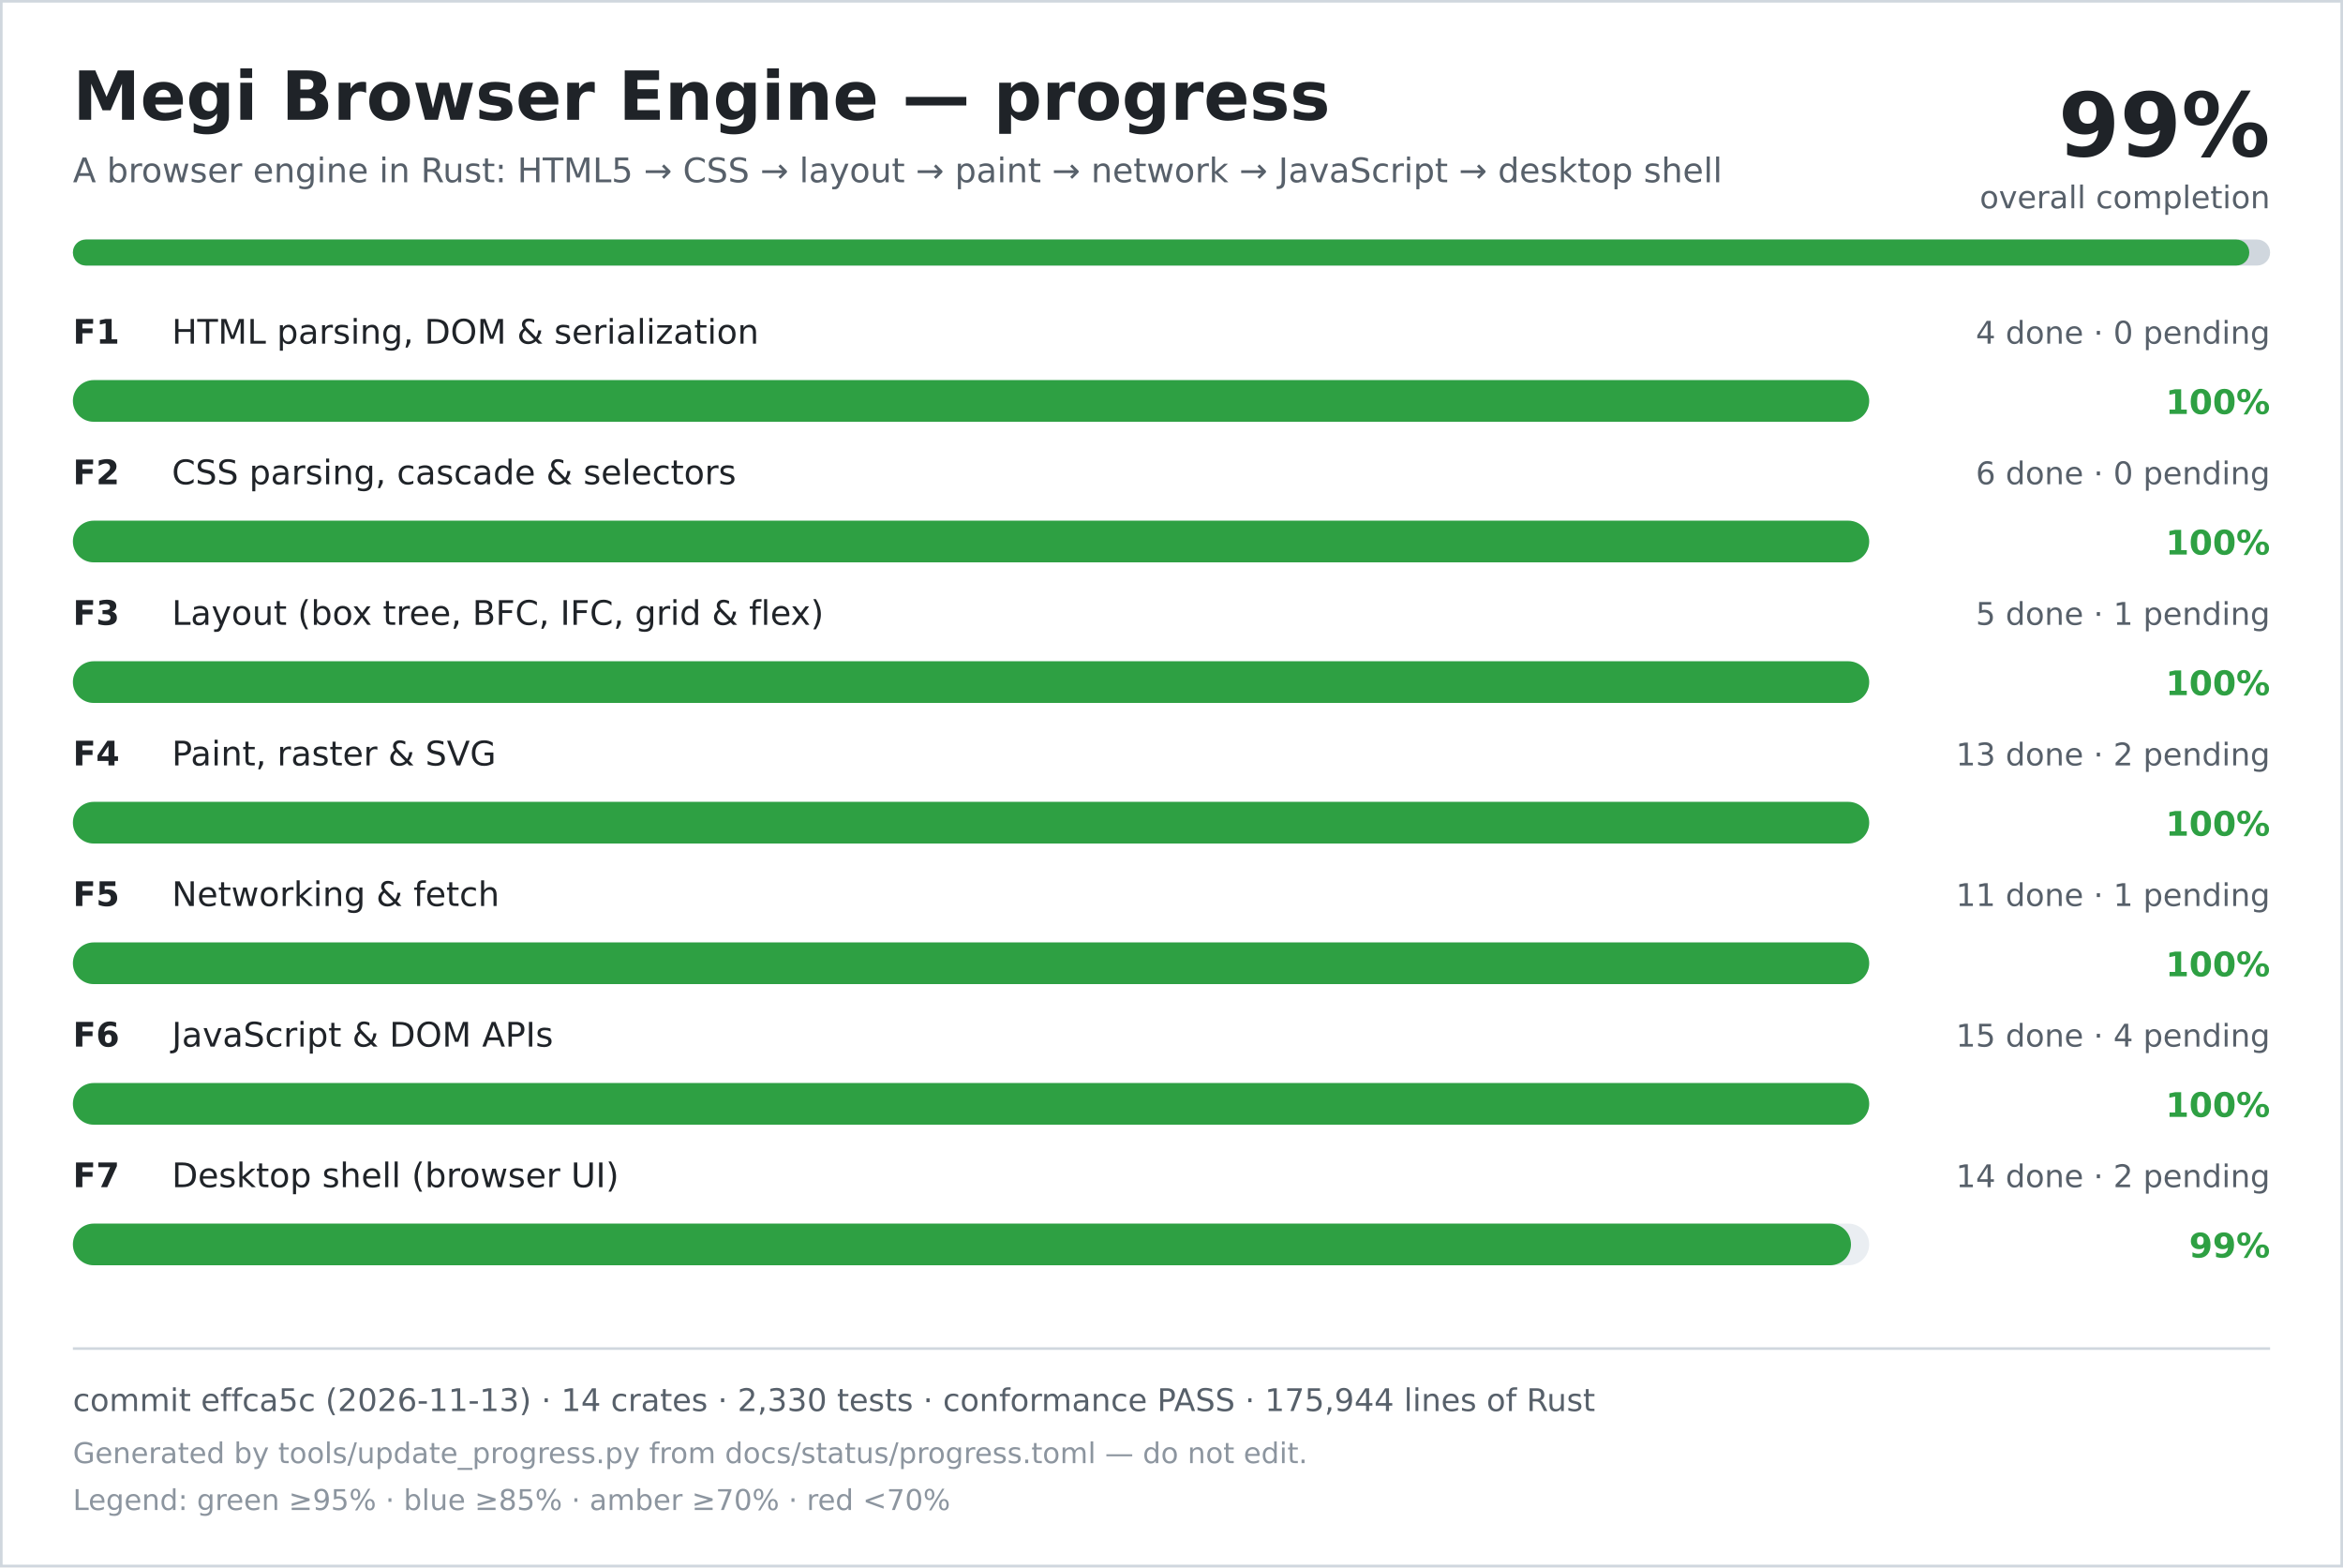
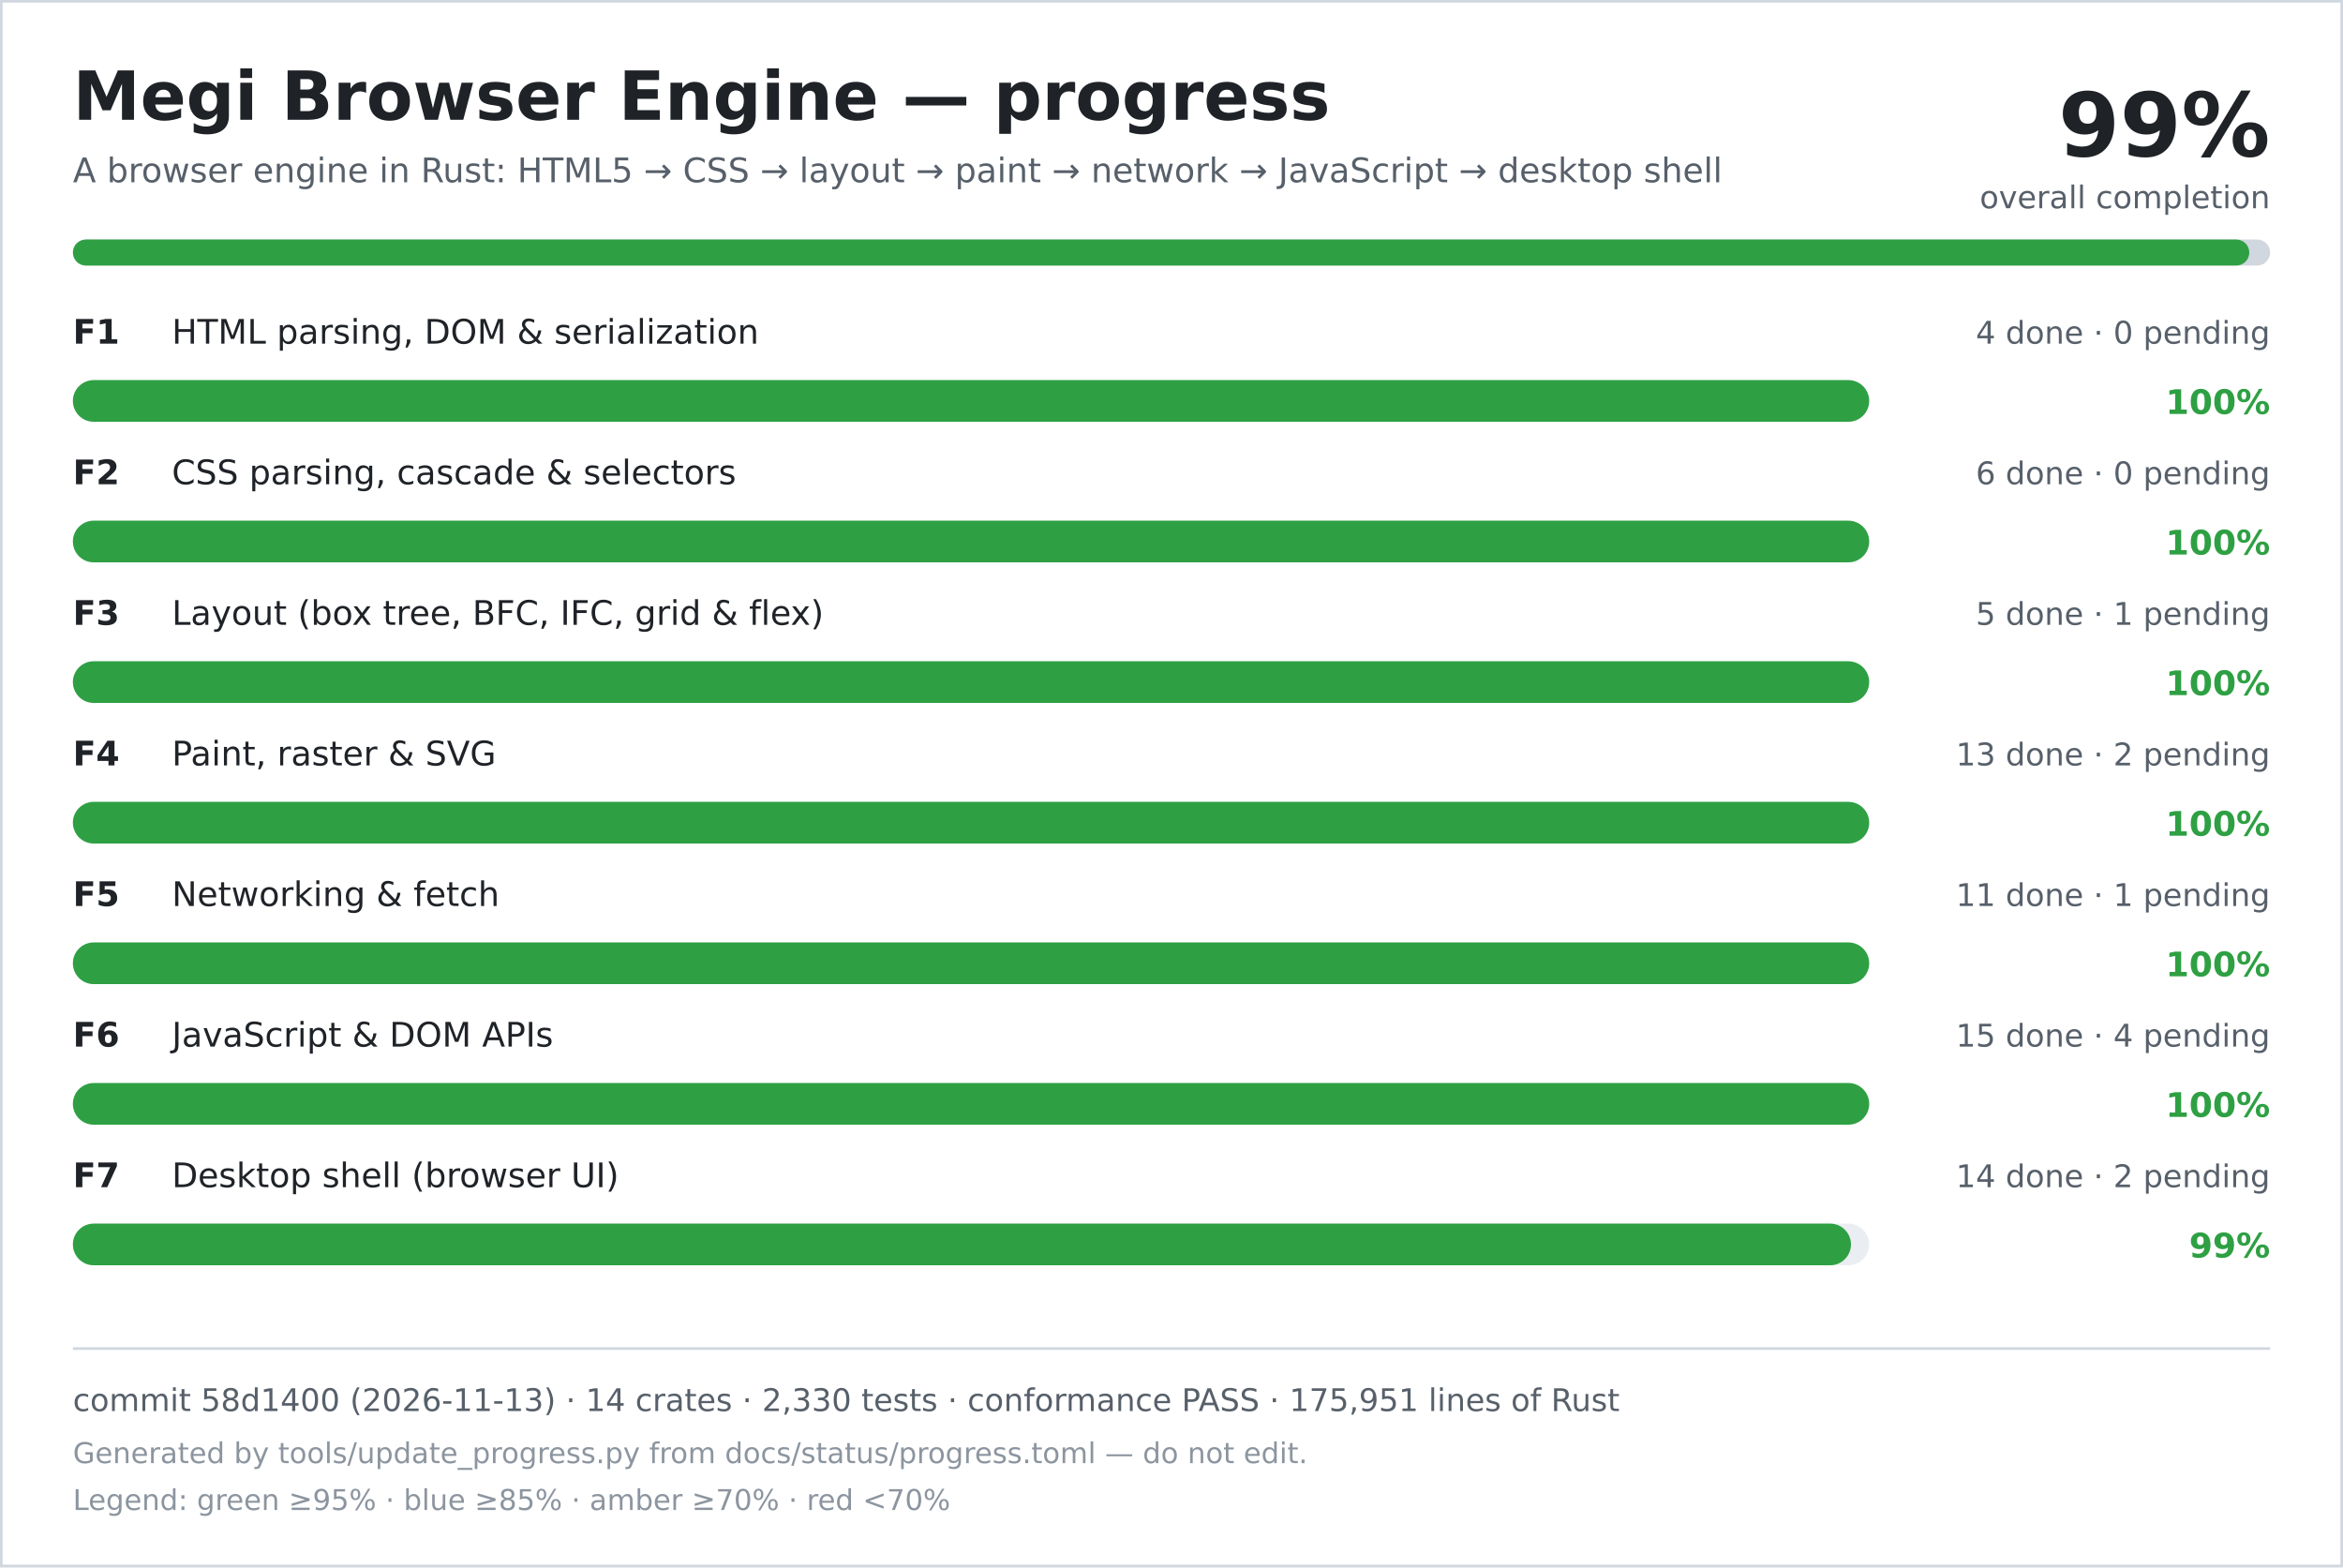
<svg xmlns="http://www.w3.org/2000/svg" width="900" height="602" viewBox="0 0 900 602" role="img" aria-labelledby="title desc">
  <rect width="900" height="602" fill="#ffffff" />
  <rect x="0.5" y="0.5" width="899" height="601" fill="none" stroke="#d0d7de" />
  <text x="28" y="46" font-family="DejaVu Sans, Verdana, sans-serif" font-size="26" font-weight="700" fill="#1f2328">Megi Browser Engine — progress</text>
  <text x="28" y="70" font-family="DejaVu Sans, Verdana, sans-serif" font-size="13" fill="#57606a">A browser engine in Rust: HTML5 → CSS → layout → paint → network → JavaScript → desktop shell</text>
  <text x="872" y="60" text-anchor="end" font-family="DejaVu Sans, Verdana, sans-serif" font-size="34" font-weight="700" fill="#1f2328">99%</text>
  <text x="872" y="80" text-anchor="end" font-family="DejaVu Sans, Verdana, sans-serif" font-size="12" fill="#57606a">overall completion</text>
  <rect x="28" y="92" width="844" height="10" rx="5" fill="#d0d7de" />
  <rect x="28" y="92" width="836" height="10" rx="5" fill="#2ea043" />
  <text x="28" y="132" font-family="DejaVu Sans, Verdana, sans-serif" font-size="13" font-weight="700" fill="#1f2328">F1</text>
  <text x="66" y="132" font-family="DejaVu Sans, Verdana, sans-serif" font-size="13" fill="#1f2328">HTML parsing, DOM &amp; serialization</text>
  <text x="872" y="132" text-anchor="end" font-family="DejaVu Sans, Verdana, sans-serif" font-size="12" fill="#57606a">4 done · 0 pending</text>
  <rect x="28" y="146" width="690" height="16" rx="8" fill="#eaeef2" />
  <rect x="28" y="146" width="690" height="16" rx="8" fill="#2ea043" />
  <text x="872" y="159" text-anchor="end" font-family="DejaVu Sans, Verdana, sans-serif" font-size="13" font-weight="700" fill="#2ea043">100%</text>
  <text x="28" y="186" font-family="DejaVu Sans, Verdana, sans-serif" font-size="13" font-weight="700" fill="#1f2328">F2</text>
  <text x="66" y="186" font-family="DejaVu Sans, Verdana, sans-serif" font-size="13" fill="#1f2328">CSS parsing, cascade &amp; selectors</text>
  <text x="872" y="186" text-anchor="end" font-family="DejaVu Sans, Verdana, sans-serif" font-size="12" fill="#57606a">6 done · 0 pending</text>
  <rect x="28" y="200" width="690" height="16" rx="8" fill="#eaeef2" />
  <rect x="28" y="200" width="690" height="16" rx="8" fill="#2ea043" />
  <text x="872" y="213" text-anchor="end" font-family="DejaVu Sans, Verdana, sans-serif" font-size="13" font-weight="700" fill="#2ea043">100%</text>
  <text x="28" y="240" font-family="DejaVu Sans, Verdana, sans-serif" font-size="13" font-weight="700" fill="#1f2328">F3</text>
  <text x="66" y="240" font-family="DejaVu Sans, Verdana, sans-serif" font-size="13" fill="#1f2328">Layout (box tree, BFC, IFC, grid &amp; flex)</text>
  <text x="872" y="240" text-anchor="end" font-family="DejaVu Sans, Verdana, sans-serif" font-size="12" fill="#57606a">5 done · 1 pending</text>
  <rect x="28" y="254" width="690" height="16" rx="8" fill="#eaeef2" />
  <rect x="28" y="254" width="690" height="16" rx="8" fill="#2ea043" />
  <text x="872" y="267" text-anchor="end" font-family="DejaVu Sans, Verdana, sans-serif" font-size="13" font-weight="700" fill="#2ea043">100%</text>
  <text x="28" y="294" font-family="DejaVu Sans, Verdana, sans-serif" font-size="13" font-weight="700" fill="#1f2328">F4</text>
  <text x="66" y="294" font-family="DejaVu Sans, Verdana, sans-serif" font-size="13" fill="#1f2328">Paint, raster &amp; SVG</text>
  <text x="872" y="294" text-anchor="end" font-family="DejaVu Sans, Verdana, sans-serif" font-size="12" fill="#57606a">13 done · 2 pending</text>
  <rect x="28" y="308" width="690" height="16" rx="8" fill="#eaeef2" />
  <rect x="28" y="308" width="690" height="16" rx="8" fill="#2ea043" />
  <text x="872" y="321" text-anchor="end" font-family="DejaVu Sans, Verdana, sans-serif" font-size="13" font-weight="700" fill="#2ea043">100%</text>
  <text x="28" y="348" font-family="DejaVu Sans, Verdana, sans-serif" font-size="13" font-weight="700" fill="#1f2328">F5</text>
  <text x="66" y="348" font-family="DejaVu Sans, Verdana, sans-serif" font-size="13" fill="#1f2328">Networking &amp; fetch</text>
  <text x="872" y="348" text-anchor="end" font-family="DejaVu Sans, Verdana, sans-serif" font-size="12" fill="#57606a">11 done · 1 pending</text>
  <rect x="28" y="362" width="690" height="16" rx="8" fill="#eaeef2" />
  <rect x="28" y="362" width="690" height="16" rx="8" fill="#2ea043" />
  <text x="872" y="375" text-anchor="end" font-family="DejaVu Sans, Verdana, sans-serif" font-size="13" font-weight="700" fill="#2ea043">100%</text>
  <text x="28" y="402" font-family="DejaVu Sans, Verdana, sans-serif" font-size="13" font-weight="700" fill="#1f2328">F6</text>
  <text x="66" y="402" font-family="DejaVu Sans, Verdana, sans-serif" font-size="13" fill="#1f2328">JavaScript &amp; DOM APIs</text>
  <text x="872" y="402" text-anchor="end" font-family="DejaVu Sans, Verdana, sans-serif" font-size="12" fill="#57606a">15 done · 4 pending</text>
  <rect x="28" y="416" width="690" height="16" rx="8" fill="#eaeef2" />
  <rect x="28" y="416" width="690" height="16" rx="8" fill="#2ea043" />
  <text x="872" y="429" text-anchor="end" font-family="DejaVu Sans, Verdana, sans-serif" font-size="13" font-weight="700" fill="#2ea043">100%</text>
  <text x="28" y="456" font-family="DejaVu Sans, Verdana, sans-serif" font-size="13" font-weight="700" fill="#1f2328">F7</text>
  <text x="66" y="456" font-family="DejaVu Sans, Verdana, sans-serif" font-size="13" fill="#1f2328">Desktop shell (browser UI)</text>
  <text x="872" y="456" text-anchor="end" font-family="DejaVu Sans, Verdana, sans-serif" font-size="12" fill="#57606a">14 done · 2 pending</text>
  <rect x="28" y="470" width="690" height="16" rx="8" fill="#eaeef2" />
  <rect x="28" y="470" width="683" height="16" rx="8" fill="#2ea043" />
  <text x="872" y="483" text-anchor="end" font-family="DejaVu Sans, Verdana, sans-serif" font-size="13" font-weight="700" fill="#2ea043">99%</text>
  <line x1="28" y1="518" x2="872" y2="518" stroke="#d0d7de" />
-   <text x="28" y="542" font-family="DejaVu Sans, Verdana, sans-serif" font-size="12" fill="#57606a">commit effca5c (2026-11-13) · 14 crates · 2,330 tests · conformance PASS · 175,944 lines of Rust</text>
+   <text x="28" y="542" font-family="DejaVu Sans, Verdana, sans-serif" font-size="12" fill="#57606a">commit 58d1400 (2026-11-13) · 14 crates · 2,330 tests · conformance PASS · 175,951 lines of Rust</text>
  <text x="28" y="562" font-family="DejaVu Sans, Verdana, sans-serif" font-size="11" fill="#8c959f">Generated by tools/update_progress.py from docs/status/progress.toml — do not edit.</text>
  <text x="28" y="580" font-family="DejaVu Sans, Verdana, sans-serif" font-size="11" fill="#8c959f">Legend: green ≥95% · blue ≥85% · amber ≥70% · red &lt;70%</text>
</svg>
